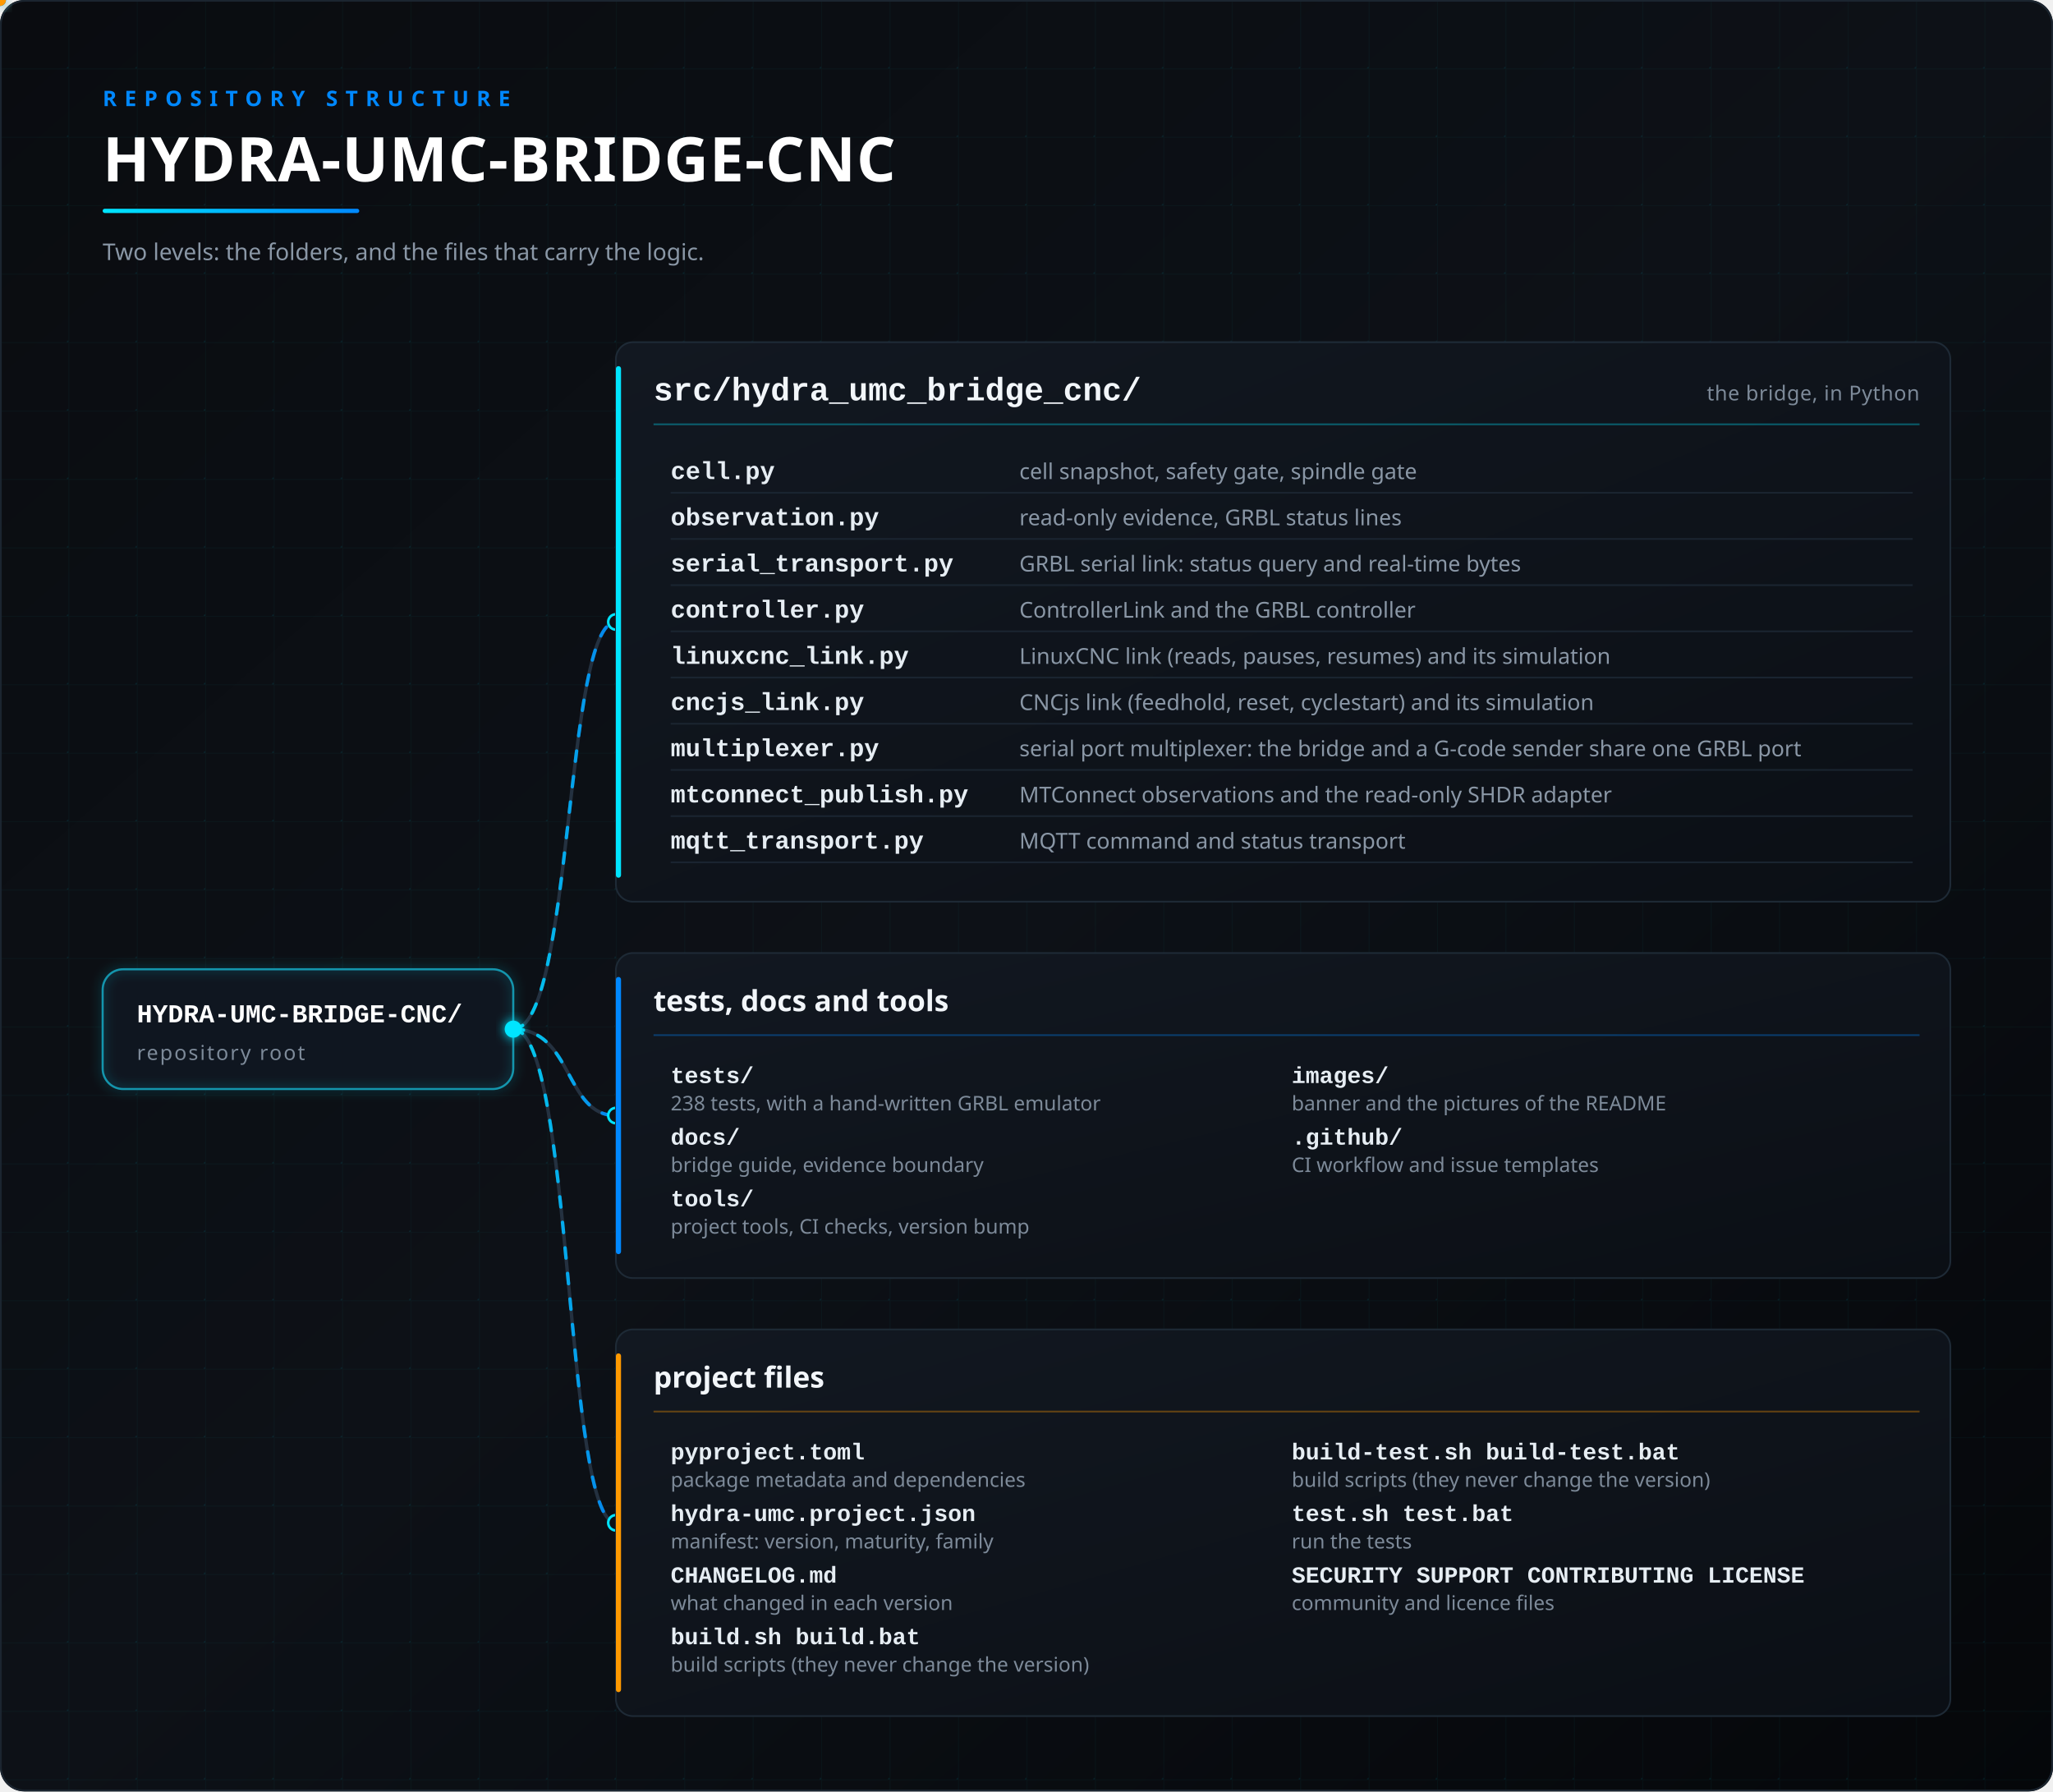
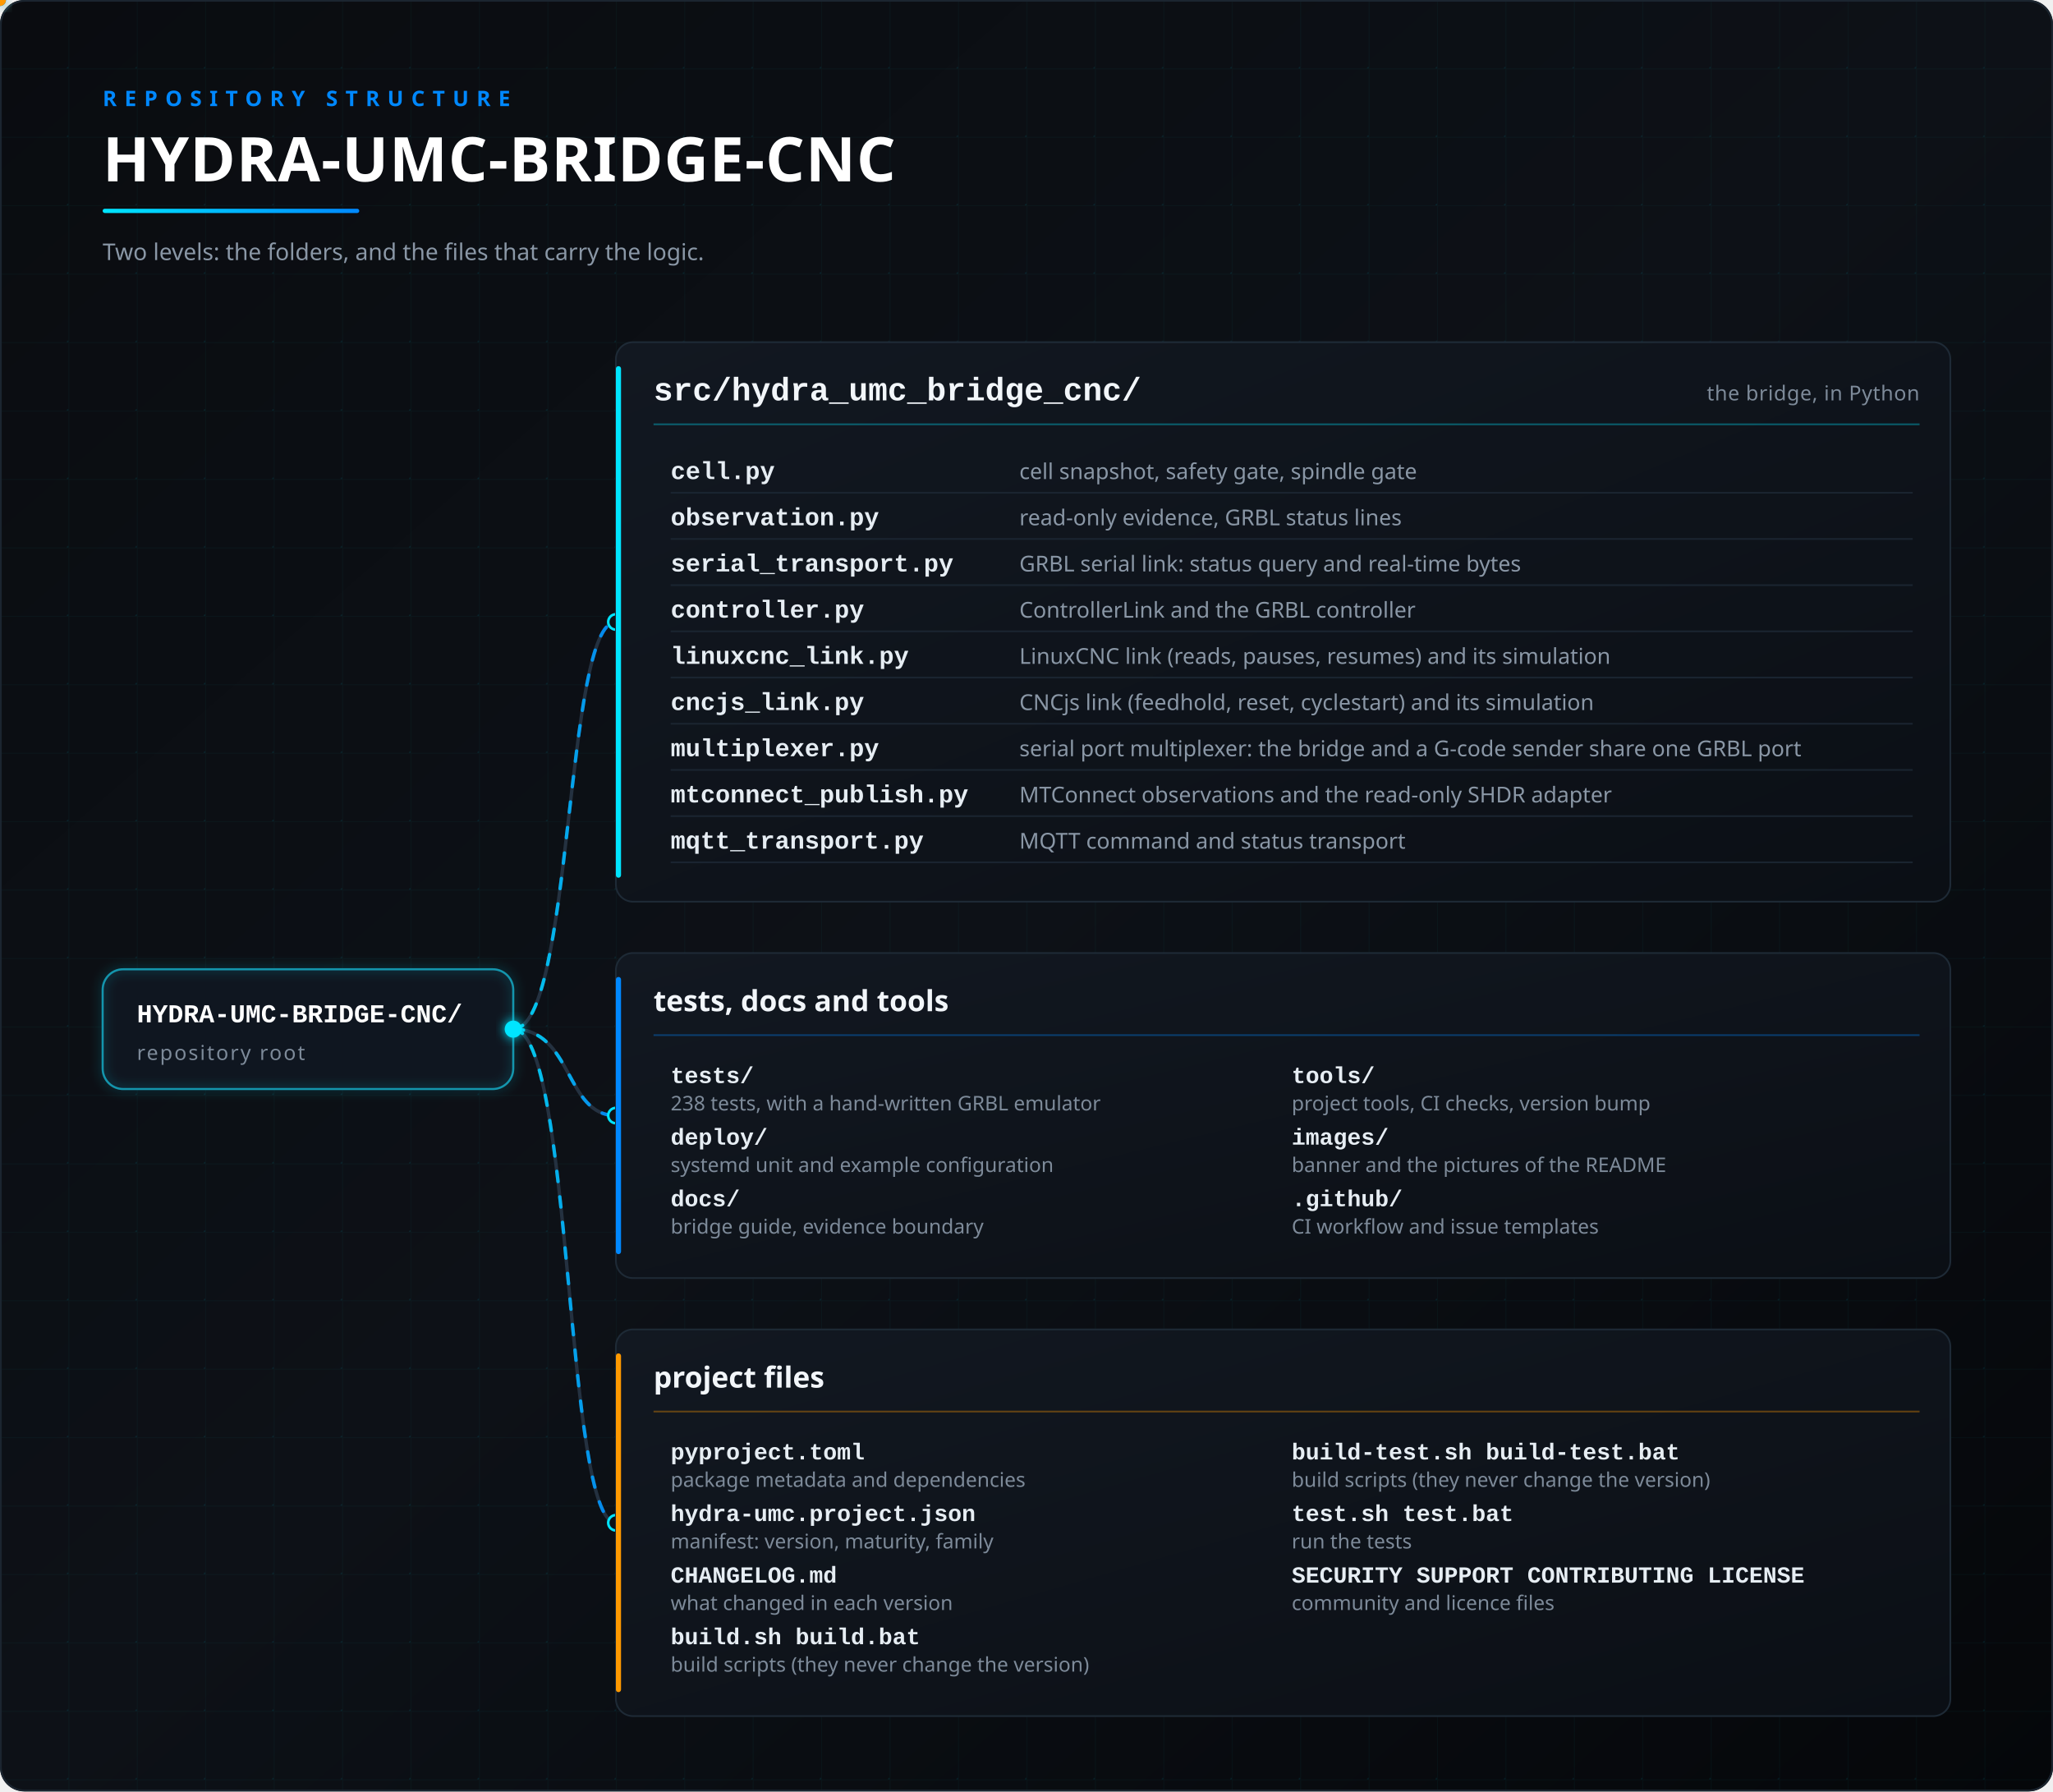
<svg xmlns="http://www.w3.org/2000/svg" viewBox="0 0 1200 1047" width="100%" role="img" aria-labelledby="t d">
  <defs>
    <linearGradient id="bg" x1="0" y1="0" x2="1" y2="1">
      <stop offset="0" stop-color="#0A0C10" />
      <stop offset="0.5" stop-color="#0D1117" />
      <stop offset="1" stop-color="#05070A" />
    </linearGradient>
    <linearGradient id="card" x1="0" y1="0" x2="1" y2="1">
      <stop offset="0" stop-color="#121821" />
      <stop offset="1" stop-color="#0B0F15" />
    </linearGradient>
    <linearGradient id="line" x1="0" y1="0" x2="1" y2="0">
      <stop offset="0" stop-color="#00E5FF" />
      <stop offset="1" stop-color="#0088FF" />
    </linearGradient>
    <filter id="glow" x="-50%" y="-50%" width="200%" height="200%">
      <feGaussianBlur stdDeviation="3" result="b" />
      <feMerge>
        <feMergeNode in="b" />
        <feMergeNode in="SourceGraphic" />
      </feMerge>
    </filter>
    <pattern id="grid" width="40" height="40" patternUnits="userSpaceOnUse">
      <path d="M40 0H0V40" fill="none" stroke="#00E5FF" stroke-opacity="0.035" />
      <circle cx="40" cy="40" r="1" fill="#00E5FF" fill-opacity="0.09" />
    </pattern>
  </defs>
  <rect width="1200" height="1047" rx="14" fill="url(#bg)" />
  <rect width="1200" height="1047" rx="14" fill="url(#grid)" />
  <rect x="0.5" y="0.5" width="1199" height="1046" rx="14" fill="none" stroke="#1B2530" />
  <text x="60" y="62" font-family="'Segoe UI','Noto Sans','Noto Sans CJK SC','Microsoft YaHei','Yu Gothic','Helvetica Neue',Helvetica,Arial,sans-serif" font-size="12.5" font-weight="600" fill="#0088FF" text-anchor="start" letter-spacing="4.5">REPOSITORY STRUCTURE</text>
  <text x="60" y="106" font-family="'Segoe UI','Noto Sans','Noto Sans CJK SC','Microsoft YaHei','Yu Gothic','Helvetica Neue',Helvetica,Arial,sans-serif" font-size="36" font-weight="700" fill="#FFFFFF" text-anchor="start" letter-spacing="0.5">HYDRA-UMC-BRIDGE-CNC</text>
  <rect x="60" y="122" width="150" height="2.5" rx="1.25" fill="url(#line)">
    <animate attributeName="width" values="40;150;150" keyTimes="0;0.4;1" dur="3s" repeatCount="indefinite" />
  </rect>
  <text x="60" y="152" font-family="'Segoe UI','Noto Sans','Noto Sans CJK SC','Microsoft YaHei','Yu Gothic','Helvetica Neue',Helvetica,Arial,sans-serif" font-size="13.5" font-weight="400" fill="#8A97A6" text-anchor="start">Two levels: the folders, and the files that carry the logic.</text>
  <path id="c0" d="M300,601.5 C335,601.5 330,363.5 360,363.5" fill="none" stroke="#243140" stroke-width="2" />
  <path d="M300,601.5 C335,601.5 330,363.5 360,363.5" fill="none" stroke="url(#line)" stroke-width="2" stroke-linecap="round" stroke-dasharray="6 9" opacity="0.9">
    <animate attributeName="stroke-dashoffset" from="0" to="-30" dur="1.6s" repeatCount="indefinite" />
  </path>
  <circle cx="360" cy="363.5" r="4.5" fill="#0D1117" stroke="#00E5FF" stroke-width="1.5" />
  <path id="c1" d="M300,601.5 C335,601.5 330,652 360,652" fill="none" stroke="#243140" stroke-width="2" />
  <path d="M300,601.5 C335,601.5 330,652 360,652" fill="none" stroke="url(#line)" stroke-width="2" stroke-linecap="round" stroke-dasharray="6 9" opacity="0.9">
    <animate attributeName="stroke-dashoffset" from="0" to="-30" dur="1.6s" repeatCount="indefinite" />
  </path>
  <circle cx="360" cy="652" r="4.5" fill="#0D1117" stroke="#00E5FF" stroke-width="1.5" />
  <path id="c2" d="M300,601.5 C335,601.5 330,890 360,890" fill="none" stroke="#243140" stroke-width="2" />
  <path d="M300,601.5 C335,601.5 330,890 360,890" fill="none" stroke="url(#line)" stroke-width="2" stroke-linecap="round" stroke-dasharray="6 9" opacity="0.9">
    <animate attributeName="stroke-dashoffset" from="0" to="-30" dur="1.6s" repeatCount="indefinite" />
  </path>
  <circle cx="360" cy="890" r="4.5" fill="#0D1117" stroke="#00E5FF" stroke-width="1.5" />
  <circle r="3.5" fill="#00E5FF" filter="url(#glow)">
    <animateMotion dur="3.4s" repeatCount="indefinite">
      <mpath href="#c0" />
    </animateMotion>
  </circle>
  <circle r="3.5" fill="#0088FF" filter="url(#glow)">
    <animateMotion dur="4.2s" repeatCount="indefinite">
      <mpath href="#c1" />
    </animateMotion>
  </circle>
  <circle r="3.5" fill="#FF9900" filter="url(#glow)">
    <animateMotion dur="5.0s" repeatCount="indefinite">
      <mpath href="#c2" />
    </animateMotion>
  </circle>
  <rect x="60" y="566.5" width="240" height="70" rx="12" fill="#0F1620" stroke="#2A3A4C" stroke-width="1.2" />
  <rect x="60" y="566.5" width="240" height="70" rx="12" fill="none" stroke="#00E5FF" stroke-opacity="0.5" stroke-width="1.2" filter="url(#glow)">
    <animate attributeName="stroke-opacity" values="0.15;0.6;0.15" dur="3.6s" repeatCount="indefinite" />
  </rect>
  <text x="80" y="597.5" font-family="'JetBrains Mono','Cascadia Code','SFMono-Regular',Consolas,'Liberation Mono',monospace" font-size="15.1" font-weight="700" fill="#FFFFFF" text-anchor="start">HYDRA-UMC-BRIDGE-CNC/</text>
  <text x="80" y="619.5" font-family="'Segoe UI','Noto Sans','Noto Sans CJK SC','Microsoft YaHei','Yu Gothic','Helvetica Neue',Helvetica,Arial,sans-serif" font-size="12" font-weight="400" fill="#7D8A99" text-anchor="start" letter-spacing="1">repository root</text>
  <circle cx="300" cy="601.5" r="5" fill="#00E5FF" filter="url(#glow)" />
  <rect x="360" y="200" width="780" height="327" rx="10" fill="url(#card)" stroke="#1E2A36" stroke-width="1" />
  <rect x="360" y="214" width="3" height="299" rx="1.5" fill="#00E5FF">
    <animate attributeName="opacity" values="0.55;1;0.55" dur="4s" begin="0s" repeatCount="indefinite" />
  </rect>
  <text x="382" y="234" font-family="'JetBrains Mono','Cascadia Code','SFMono-Regular',Consolas,'Liberation Mono',monospace" font-size="19" font-weight="700" fill="#F2F6FA" text-anchor="start">src/hydra_umc_bridge_cnc/</text>
  <text x="1122" y="234" font-family="'Segoe UI','Noto Sans','Noto Sans CJK SC','Microsoft YaHei','Yu Gothic','Helvetica Neue',Helvetica,Arial,sans-serif" font-size="12" font-weight="400" fill="#7D8A99" text-anchor="end" letter-spacing="0.3">the bridge, in Python</text>
  <line x1="382" y1="248" x2="1122" y2="248" stroke="#00E5FF" stroke-opacity="0.35" stroke-width="1" />
  <text x="392" y="280" font-family="'JetBrains Mono','Cascadia Code','SFMono-Regular',Consolas,'Liberation Mono',monospace" font-size="14.5" font-weight="600" fill="#E6EDF3" text-anchor="start">cell.py</text>
  <text x="595.8" y="280" font-family="'Segoe UI','Noto Sans','Noto Sans CJK SC','Microsoft YaHei','Yu Gothic','Helvetica Neue',Helvetica,Arial,sans-serif" font-size="12.8" font-weight="400" fill="#8A97A6" text-anchor="start">cell snapshot, safety gate, spindle gate</text>
  <line x1="392" y1="288" x2="1118" y2="288" stroke="#1A2430" stroke-width="1" />
  <text x="392" y="307" font-family="'JetBrains Mono','Cascadia Code','SFMono-Regular',Consolas,'Liberation Mono',monospace" font-size="14.5" font-weight="600" fill="#E6EDF3" text-anchor="start">observation.py</text>
  <text x="595.8" y="307" font-family="'Segoe UI','Noto Sans','Noto Sans CJK SC','Microsoft YaHei','Yu Gothic','Helvetica Neue',Helvetica,Arial,sans-serif" font-size="12.8" font-weight="400" fill="#8A97A6" text-anchor="start">read-only evidence, GRBL status lines</text>
  <line x1="392" y1="315" x2="1118" y2="315" stroke="#1A2430" stroke-width="1" />
  <text x="392" y="334" font-family="'JetBrains Mono','Cascadia Code','SFMono-Regular',Consolas,'Liberation Mono',monospace" font-size="14.5" font-weight="600" fill="#E6EDF3" text-anchor="start">serial_transport.py</text>
  <text x="595.8" y="334" font-family="'Segoe UI','Noto Sans','Noto Sans CJK SC','Microsoft YaHei','Yu Gothic','Helvetica Neue',Helvetica,Arial,sans-serif" font-size="12.8" font-weight="400" fill="#8A97A6" text-anchor="start">GRBL serial link: status query and real-time bytes</text>
  <line x1="392" y1="342" x2="1118" y2="342" stroke="#1A2430" stroke-width="1" />
  <text x="392" y="361" font-family="'JetBrains Mono','Cascadia Code','SFMono-Regular',Consolas,'Liberation Mono',monospace" font-size="14.5" font-weight="600" fill="#E6EDF3" text-anchor="start">controller.py</text>
  <text x="595.8" y="361" font-family="'Segoe UI','Noto Sans','Noto Sans CJK SC','Microsoft YaHei','Yu Gothic','Helvetica Neue',Helvetica,Arial,sans-serif" font-size="12.8" font-weight="400" fill="#8A97A6" text-anchor="start">ControllerLink and the GRBL controller</text>
  <line x1="392" y1="369" x2="1118" y2="369" stroke="#1A2430" stroke-width="1" />
  <text x="392" y="388" font-family="'JetBrains Mono','Cascadia Code','SFMono-Regular',Consolas,'Liberation Mono',monospace" font-size="14.5" font-weight="600" fill="#E6EDF3" text-anchor="start">linuxcnc_link.py</text>
  <text x="595.8" y="388" font-family="'Segoe UI','Noto Sans','Noto Sans CJK SC','Microsoft YaHei','Yu Gothic','Helvetica Neue',Helvetica,Arial,sans-serif" font-size="12.8" font-weight="400" fill="#8A97A6" text-anchor="start">LinuxCNC link (reads, pauses, resumes) and its simulation</text>
  <line x1="392" y1="396" x2="1118" y2="396" stroke="#1A2430" stroke-width="1" />
  <text x="392" y="415" font-family="'JetBrains Mono','Cascadia Code','SFMono-Regular',Consolas,'Liberation Mono',monospace" font-size="14.5" font-weight="600" fill="#E6EDF3" text-anchor="start">cncjs_link.py</text>
  <text x="595.8" y="415" font-family="'Segoe UI','Noto Sans','Noto Sans CJK SC','Microsoft YaHei','Yu Gothic','Helvetica Neue',Helvetica,Arial,sans-serif" font-size="12.8" font-weight="400" fill="#8A97A6" text-anchor="start">CNCjs link (feedhold, reset, cyclestart) and its simulation</text>
  <line x1="392" y1="423" x2="1118" y2="423" stroke="#1A2430" stroke-width="1" />
  <text x="392" y="442" font-family="'JetBrains Mono','Cascadia Code','SFMono-Regular',Consolas,'Liberation Mono',monospace" font-size="14.5" font-weight="600" fill="#E6EDF3" text-anchor="start">multiplexer.py</text>
  <text x="595.8" y="442" font-family="'Segoe UI','Noto Sans','Noto Sans CJK SC','Microsoft YaHei','Yu Gothic','Helvetica Neue',Helvetica,Arial,sans-serif" font-size="12.8" font-weight="400" fill="#8A97A6" text-anchor="start">serial port multiplexer: the bridge and a G-code sender share one GRBL port</text>
  <line x1="392" y1="450" x2="1118" y2="450" stroke="#1A2430" stroke-width="1" />
  <text x="392" y="469" font-family="'JetBrains Mono','Cascadia Code','SFMono-Regular',Consolas,'Liberation Mono',monospace" font-size="14.5" font-weight="600" fill="#E6EDF3" text-anchor="start">mtconnect_publish.py</text>
  <text x="595.8" y="469" font-family="'Segoe UI','Noto Sans','Noto Sans CJK SC','Microsoft YaHei','Yu Gothic','Helvetica Neue',Helvetica,Arial,sans-serif" font-size="12.8" font-weight="400" fill="#8A97A6" text-anchor="start">MTConnect observations and the read-only SHDR adapter</text>
  <line x1="392" y1="477" x2="1118" y2="477" stroke="#1A2430" stroke-width="1" />
  <text x="392" y="496" font-family="'JetBrains Mono','Cascadia Code','SFMono-Regular',Consolas,'Liberation Mono',monospace" font-size="14.5" font-weight="600" fill="#E6EDF3" text-anchor="start">mqtt_transport.py</text>
  <text x="595.8" y="496" font-family="'Segoe UI','Noto Sans','Noto Sans CJK SC','Microsoft YaHei','Yu Gothic','Helvetica Neue',Helvetica,Arial,sans-serif" font-size="12.8" font-weight="400" fill="#8A97A6" text-anchor="start">MQTT command and status transport</text>
  <line x1="392" y1="504" x2="1118" y2="504" stroke="#1A2430" stroke-width="1" />
  <rect x="360" y="557" width="780" height="190" rx="10" fill="url(#card)" stroke="#1E2A36" stroke-width="1" />
  <rect x="360" y="571" width="3" height="162" rx="1.5" fill="#0088FF">
    <animate attributeName="opacity" values="0.55;1;0.55" dur="4s" begin="0.6s" repeatCount="indefinite" />
  </rect>
  <text x="382" y="591" font-family="'Segoe UI','Noto Sans','Noto Sans CJK SC','Microsoft YaHei','Yu Gothic','Helvetica Neue',Helvetica,Arial,sans-serif" font-size="17" font-weight="700" fill="#F2F6FA" text-anchor="start">tests, docs and tools</text>
  <line x1="382" y1="605" x2="1122" y2="605" stroke="#0088FF" stroke-opacity="0.35" stroke-width="1" />
  <text x="392" y="633" font-family="'JetBrains Mono','Cascadia Code','SFMono-Regular',Consolas,'Liberation Mono',monospace" font-size="13.5" font-weight="600" fill="#E6EDF3" text-anchor="start">tests/</text>
  <text x="392" y="649" font-family="'Segoe UI','Noto Sans','Noto Sans CJK SC','Microsoft YaHei','Yu Gothic','Helvetica Neue',Helvetica,Arial,sans-serif" font-size="11.8" font-weight="400" fill="#7D8A99" text-anchor="start">238 tests, with a hand-written GRBL emulator</text>
-   <text x="392" y="669" font-family="'JetBrains Mono','Cascadia Code','SFMono-Regular',Consolas,'Liberation Mono',monospace" font-size="13.5" font-weight="600" fill="#E6EDF3" text-anchor="start">docs/</text>
-   <text x="392" y="685" font-family="'Segoe UI','Noto Sans','Noto Sans CJK SC','Microsoft YaHei','Yu Gothic','Helvetica Neue',Helvetica,Arial,sans-serif" font-size="11.8" font-weight="400" fill="#7D8A99" text-anchor="start">bridge guide, evidence boundary</text>
-   <text x="392" y="705" font-family="'JetBrains Mono','Cascadia Code','SFMono-Regular',Consolas,'Liberation Mono',monospace" font-size="13.5" font-weight="600" fill="#E6EDF3" text-anchor="start">tools/</text>
-   <text x="392" y="721" font-family="'Segoe UI','Noto Sans','Noto Sans CJK SC','Microsoft YaHei','Yu Gothic','Helvetica Neue',Helvetica,Arial,sans-serif" font-size="11.8" font-weight="400" fill="#7D8A99" text-anchor="start">project tools, CI checks, version bump</text>
-   <text x="755" y="633" font-family="'JetBrains Mono','Cascadia Code','SFMono-Regular',Consolas,'Liberation Mono',monospace" font-size="13.5" font-weight="600" fill="#E6EDF3" text-anchor="start">images/</text>
-   <text x="755" y="649" font-family="'Segoe UI','Noto Sans','Noto Sans CJK SC','Microsoft YaHei','Yu Gothic','Helvetica Neue',Helvetica,Arial,sans-serif" font-size="11.8" font-weight="400" fill="#7D8A99" text-anchor="start">banner and the pictures of the README</text>
-   <text x="755" y="669" font-family="'JetBrains Mono','Cascadia Code','SFMono-Regular',Consolas,'Liberation Mono',monospace" font-size="13.5" font-weight="600" fill="#E6EDF3" text-anchor="start">.github/</text>
-   <text x="755" y="685" font-family="'Segoe UI','Noto Sans','Noto Sans CJK SC','Microsoft YaHei','Yu Gothic','Helvetica Neue',Helvetica,Arial,sans-serif" font-size="11.8" font-weight="400" fill="#7D8A99" text-anchor="start">CI workflow and issue templates</text>
+   <text x="392" y="669" font-family="'JetBrains Mono','Cascadia Code','SFMono-Regular',Consolas,'Liberation Mono',monospace" font-size="13.5" font-weight="600" fill="#E6EDF3" text-anchor="start">deploy/</text>
+   <text x="392" y="685" font-family="'Segoe UI','Noto Sans','Noto Sans CJK SC','Microsoft YaHei','Yu Gothic','Helvetica Neue',Helvetica,Arial,sans-serif" font-size="11.8" font-weight="400" fill="#7D8A99" text-anchor="start">systemd unit and example configuration</text>
+   <text x="392" y="705" font-family="'JetBrains Mono','Cascadia Code','SFMono-Regular',Consolas,'Liberation Mono',monospace" font-size="13.5" font-weight="600" fill="#E6EDF3" text-anchor="start">docs/</text>
+   <text x="392" y="721" font-family="'Segoe UI','Noto Sans','Noto Sans CJK SC','Microsoft YaHei','Yu Gothic','Helvetica Neue',Helvetica,Arial,sans-serif" font-size="11.8" font-weight="400" fill="#7D8A99" text-anchor="start">bridge guide, evidence boundary</text>
+   <text x="755" y="633" font-family="'JetBrains Mono','Cascadia Code','SFMono-Regular',Consolas,'Liberation Mono',monospace" font-size="13.5" font-weight="600" fill="#E6EDF3" text-anchor="start">tools/</text>
+   <text x="755" y="649" font-family="'Segoe UI','Noto Sans','Noto Sans CJK SC','Microsoft YaHei','Yu Gothic','Helvetica Neue',Helvetica,Arial,sans-serif" font-size="11.8" font-weight="400" fill="#7D8A99" text-anchor="start">project tools, CI checks, version bump</text>
+   <text x="755" y="669" font-family="'JetBrains Mono','Cascadia Code','SFMono-Regular',Consolas,'Liberation Mono',monospace" font-size="13.5" font-weight="600" fill="#E6EDF3" text-anchor="start">images/</text>
+   <text x="755" y="685" font-family="'Segoe UI','Noto Sans','Noto Sans CJK SC','Microsoft YaHei','Yu Gothic','Helvetica Neue',Helvetica,Arial,sans-serif" font-size="11.8" font-weight="400" fill="#7D8A99" text-anchor="start">banner and the pictures of the README</text>
+   <text x="755" y="705" font-family="'JetBrains Mono','Cascadia Code','SFMono-Regular',Consolas,'Liberation Mono',monospace" font-size="13.5" font-weight="600" fill="#E6EDF3" text-anchor="start">.github/</text>
+   <text x="755" y="721" font-family="'Segoe UI','Noto Sans','Noto Sans CJK SC','Microsoft YaHei','Yu Gothic','Helvetica Neue',Helvetica,Arial,sans-serif" font-size="11.8" font-weight="400" fill="#7D8A99" text-anchor="start">CI workflow and issue templates</text>
  <rect x="360" y="777" width="780" height="226" rx="10" fill="url(#card)" stroke="#1E2A36" stroke-width="1" />
  <rect x="360" y="791" width="3" height="198" rx="1.5" fill="#FF9900">
    <animate attributeName="opacity" values="0.55;1;0.55" dur="4s" begin="1.2s" repeatCount="indefinite" />
  </rect>
  <text x="382" y="811" font-family="'Segoe UI','Noto Sans','Noto Sans CJK SC','Microsoft YaHei','Yu Gothic','Helvetica Neue',Helvetica,Arial,sans-serif" font-size="17" font-weight="700" fill="#F2F6FA" text-anchor="start">project files</text>
  <line x1="382" y1="825" x2="1122" y2="825" stroke="#FF9900" stroke-opacity="0.35" stroke-width="1" />
  <text x="392" y="853" font-family="'JetBrains Mono','Cascadia Code','SFMono-Regular',Consolas,'Liberation Mono',monospace" font-size="13.5" font-weight="600" fill="#E6EDF3" text-anchor="start">pyproject.toml</text>
  <text x="392" y="869" font-family="'Segoe UI','Noto Sans','Noto Sans CJK SC','Microsoft YaHei','Yu Gothic','Helvetica Neue',Helvetica,Arial,sans-serif" font-size="11.8" font-weight="400" fill="#7D8A99" text-anchor="start">package metadata and dependencies</text>
  <text x="392" y="889" font-family="'JetBrains Mono','Cascadia Code','SFMono-Regular',Consolas,'Liberation Mono',monospace" font-size="13.5" font-weight="600" fill="#E6EDF3" text-anchor="start">hydra-umc.project.json</text>
  <text x="392" y="905" font-family="'Segoe UI','Noto Sans','Noto Sans CJK SC','Microsoft YaHei','Yu Gothic','Helvetica Neue',Helvetica,Arial,sans-serif" font-size="11.8" font-weight="400" fill="#7D8A99" text-anchor="start">manifest: version, maturity, family</text>
  <text x="392" y="925" font-family="'JetBrains Mono','Cascadia Code','SFMono-Regular',Consolas,'Liberation Mono',monospace" font-size="13.5" font-weight="600" fill="#E6EDF3" text-anchor="start">CHANGELOG.md</text>
  <text x="392" y="941" font-family="'Segoe UI','Noto Sans','Noto Sans CJK SC','Microsoft YaHei','Yu Gothic','Helvetica Neue',Helvetica,Arial,sans-serif" font-size="11.8" font-weight="400" fill="#7D8A99" text-anchor="start">what changed in each version</text>
  <text x="392" y="961" font-family="'JetBrains Mono','Cascadia Code','SFMono-Regular',Consolas,'Liberation Mono',monospace" font-size="13.5" font-weight="600" fill="#E6EDF3" text-anchor="start">build.sh  build.bat</text>
  <text x="392" y="977" font-family="'Segoe UI','Noto Sans','Noto Sans CJK SC','Microsoft YaHei','Yu Gothic','Helvetica Neue',Helvetica,Arial,sans-serif" font-size="11.8" font-weight="400" fill="#7D8A99" text-anchor="start">build scripts (they never change the version)</text>
  <text x="755" y="853" font-family="'JetBrains Mono','Cascadia Code','SFMono-Regular',Consolas,'Liberation Mono',monospace" font-size="13.5" font-weight="600" fill="#E6EDF3" text-anchor="start">build-test.sh  build-test.bat</text>
  <text x="755" y="869" font-family="'Segoe UI','Noto Sans','Noto Sans CJK SC','Microsoft YaHei','Yu Gothic','Helvetica Neue',Helvetica,Arial,sans-serif" font-size="11.8" font-weight="400" fill="#7D8A99" text-anchor="start">build scripts (they never change the version)</text>
  <text x="755" y="889" font-family="'JetBrains Mono','Cascadia Code','SFMono-Regular',Consolas,'Liberation Mono',monospace" font-size="13.5" font-weight="600" fill="#E6EDF3" text-anchor="start">test.sh  test.bat</text>
  <text x="755" y="905" font-family="'Segoe UI','Noto Sans','Noto Sans CJK SC','Microsoft YaHei','Yu Gothic','Helvetica Neue',Helvetica,Arial,sans-serif" font-size="11.8" font-weight="400" fill="#7D8A99" text-anchor="start">run the tests</text>
  <text x="755" y="925" font-family="'JetBrains Mono','Cascadia Code','SFMono-Regular',Consolas,'Liberation Mono',monospace" font-size="13.5" font-weight="600" fill="#E6EDF3" text-anchor="start">SECURITY  SUPPORT  CONTRIBUTING  LICENSE</text>
  <text x="755" y="941" font-family="'Segoe UI','Noto Sans','Noto Sans CJK SC','Microsoft YaHei','Yu Gothic','Helvetica Neue',Helvetica,Arial,sans-serif" font-size="11.8" font-weight="400" fill="#7D8A99" text-anchor="start">community and licence files</text>
</svg>
